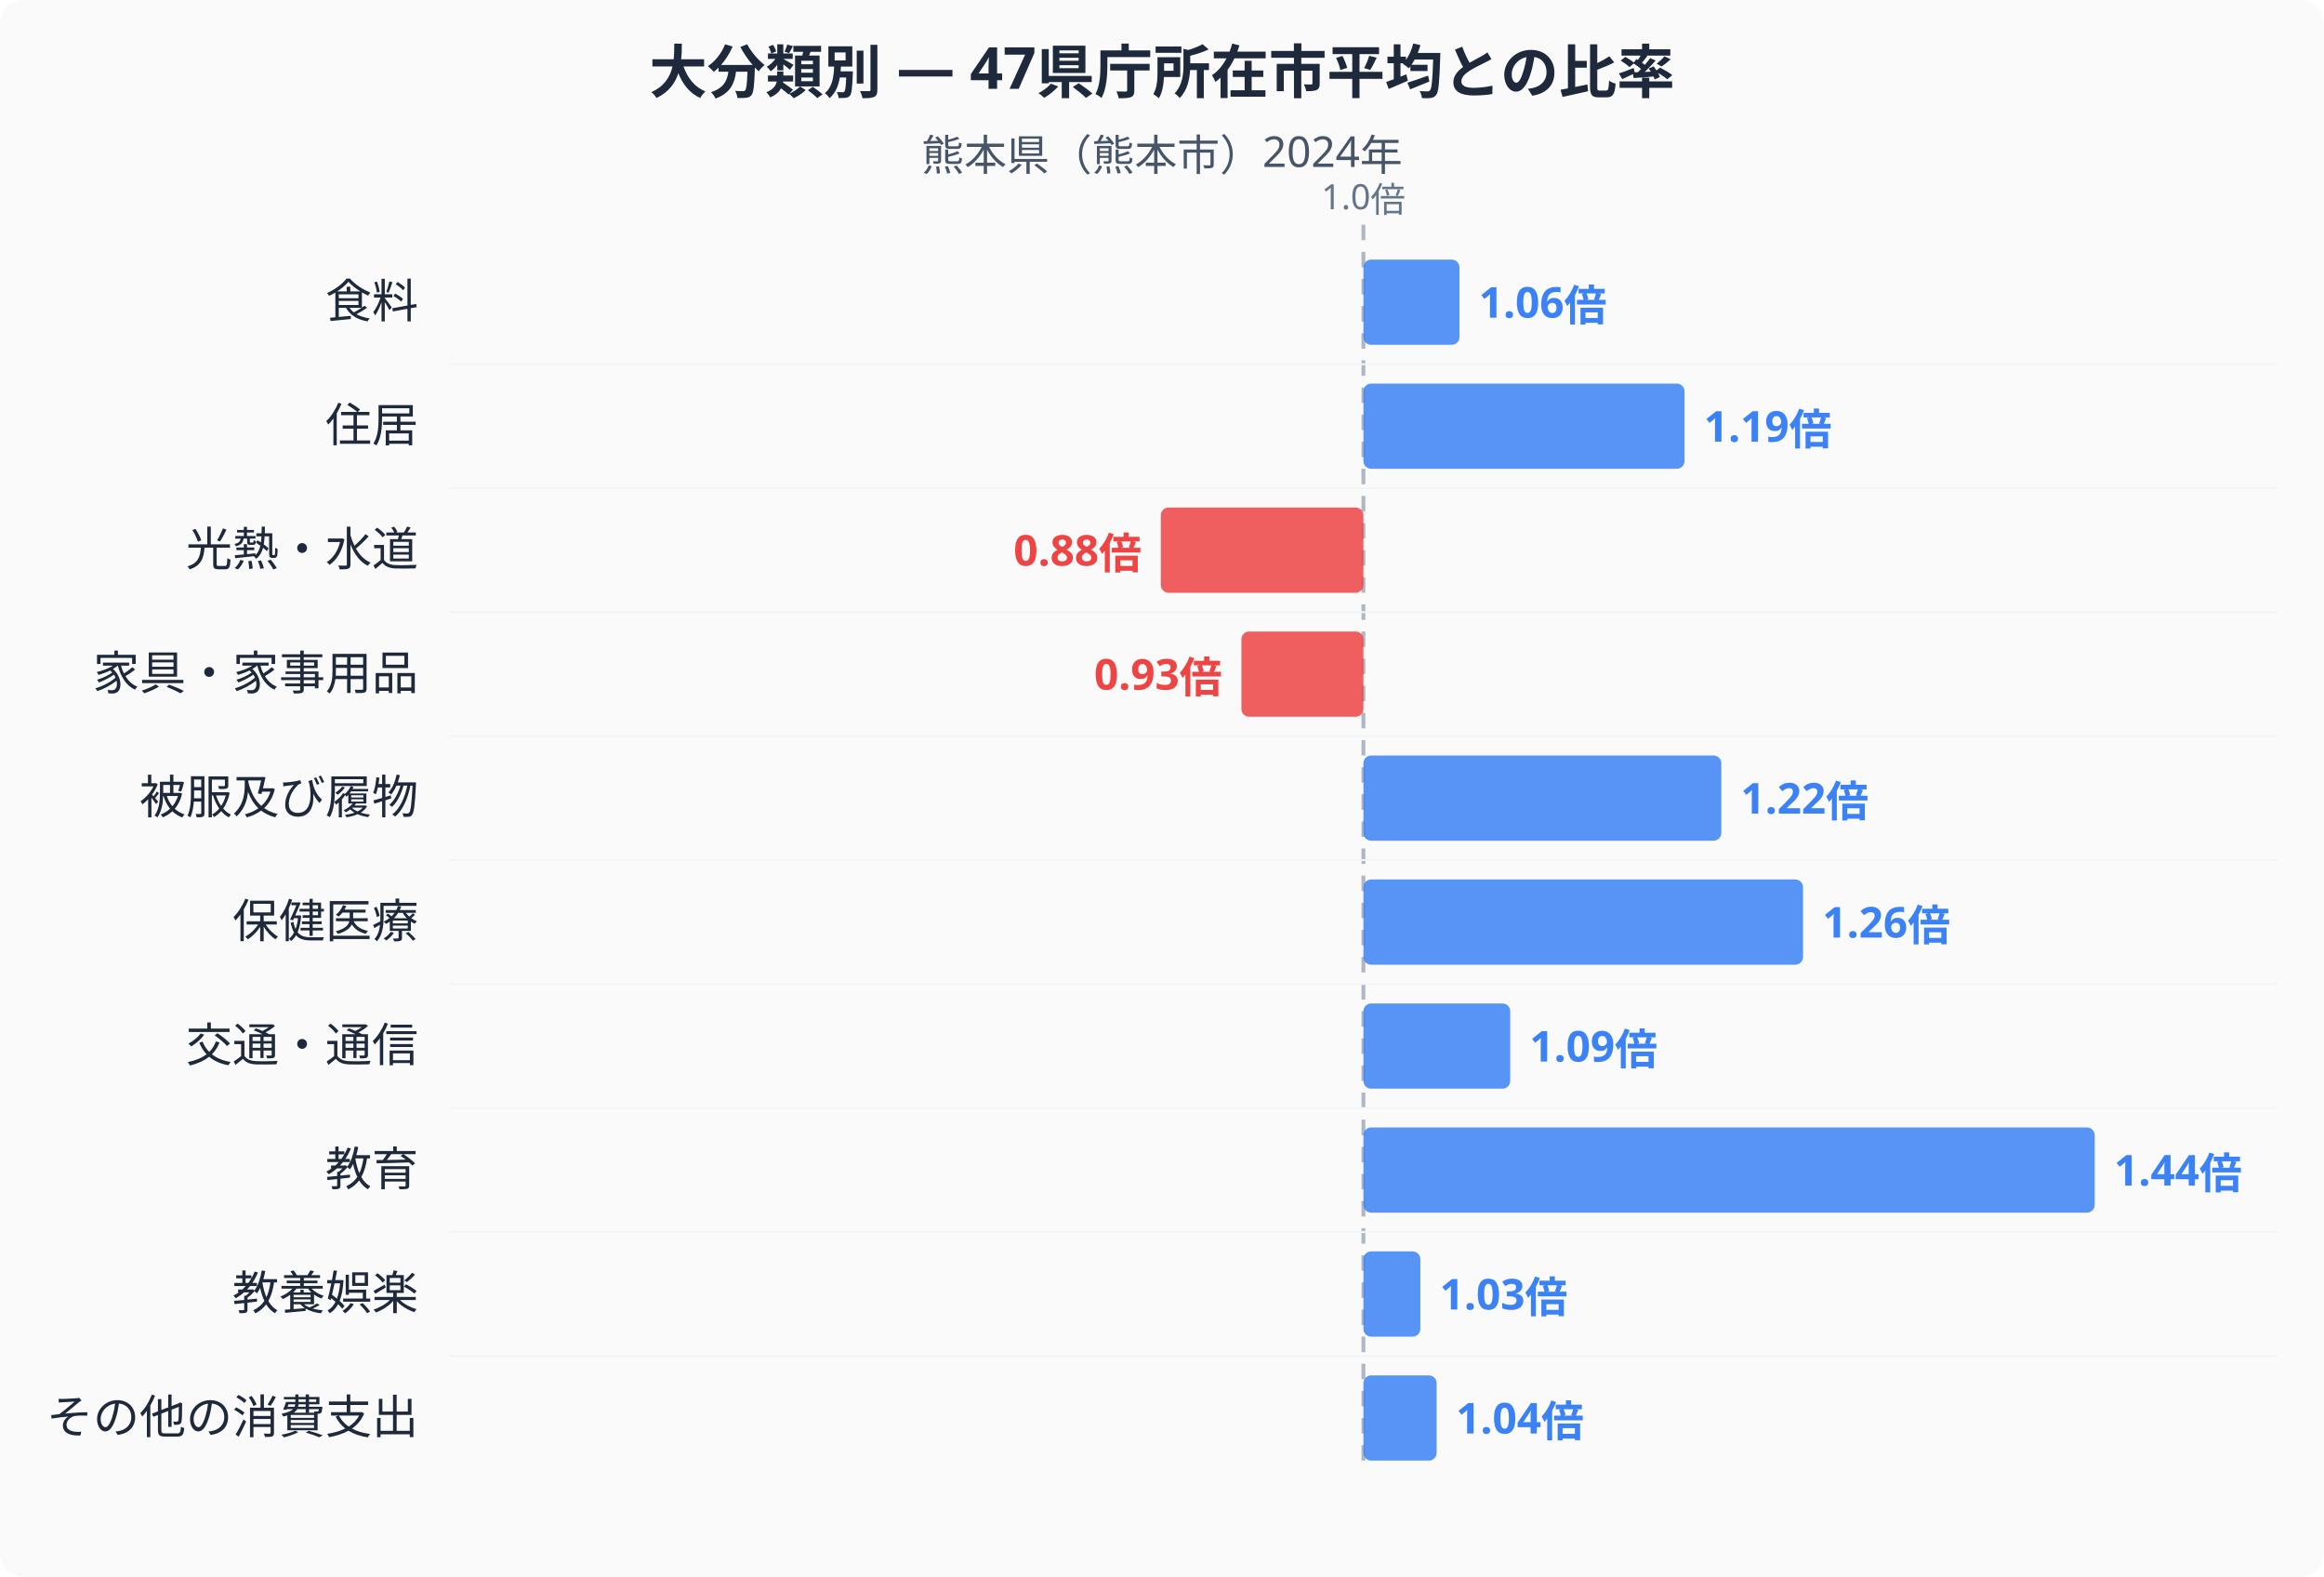
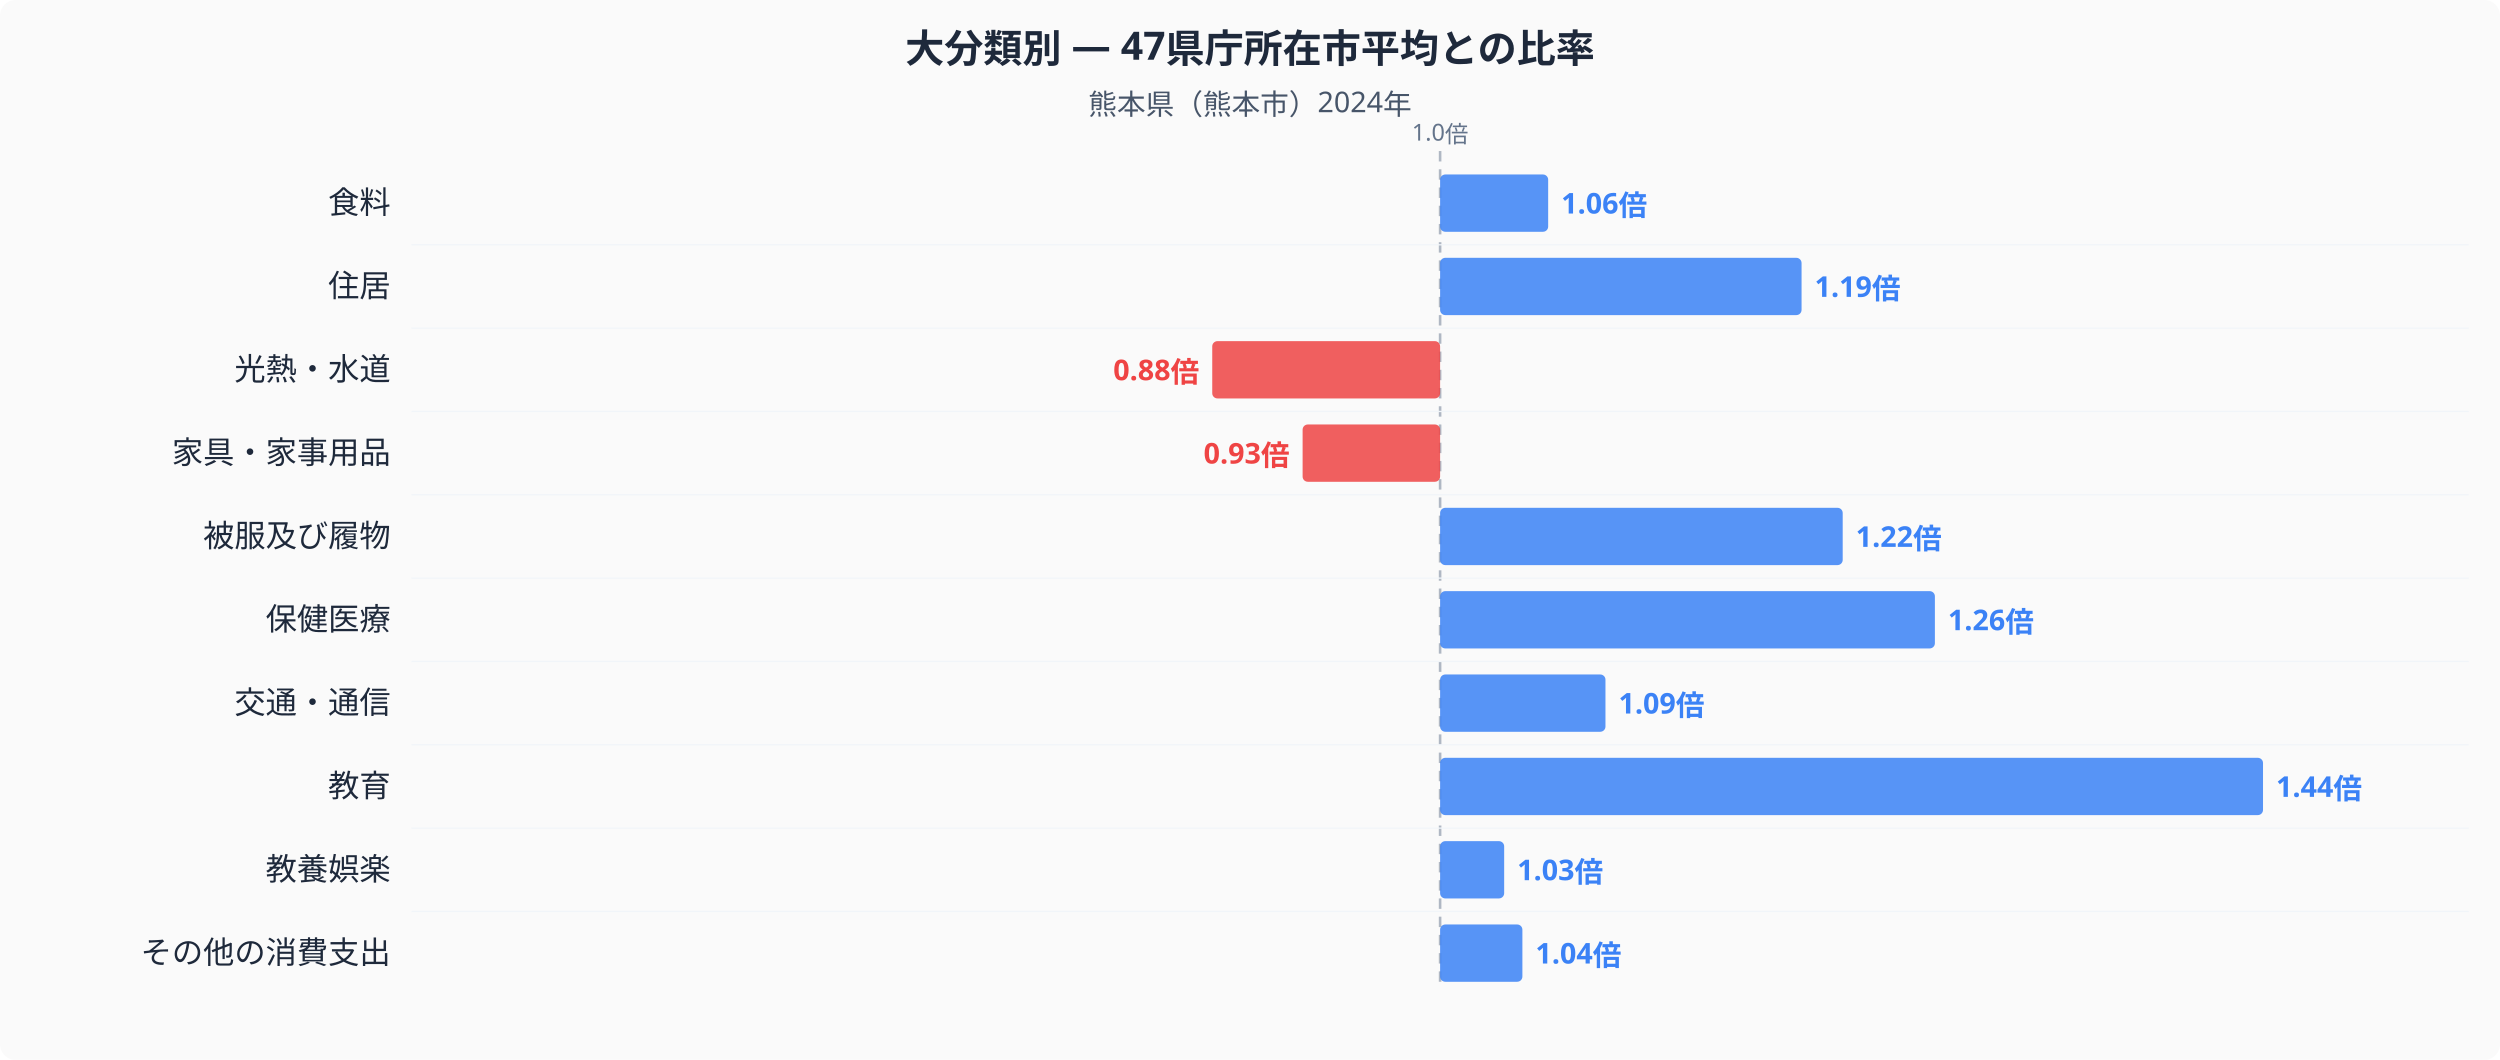
- <svg xmlns="http://www.w3.org/2000/svg" viewBox="0 0 600 407" role="img" aria-label="熊本県の大分類別支出比率">
+ <svg xmlns="http://www.w3.org/2000/svg" viewBox="0 0 960 407" role="img" aria-label="熊本県の大分類別支出比率">
  <style>text{font-family:'Hiragino Sans', 'Noto Sans JP', sans-serif}</style>
-   <rect width="600" height="407" fill="#fafafa" rx="6" />
-   <text x="300" y="24" text-anchor="middle" font-size="15" font-weight="bold" fill="#1e293b">大分類別 — 47県庁所在市平均との比率</text>
-   <text x="300" y="44" text-anchor="middle" font-size="11" fill="#475569">熊本県（熊本市）2024年</text>
-   <line x1="352" y1="58" x2="352" y2="378" stroke="#64748b" stroke-width="1" stroke-dasharray="4,3" opacity="0.5" />
-   <text x="352" y="54" text-anchor="middle" font-size="9" fill="#64748b">1.0倍</text>
-   <rect x="352" y="67" width="24.8" height="22" fill="#3b82f6" rx="2" opacity="0.85" />
-   <text x="108" y="82" text-anchor="end" font-size="12" fill="#1e293b">食料</text>
-   <text x="381.8" y="82" text-anchor="start" font-size="11" font-weight="bold" fill="#3b82f6">1.06倍</text>
-   <line x1="116" y1="94" x2="588" y2="94" stroke="#f1f5f9" stroke-width="0.5" />
-   <rect x="352" y="99" width="82.9" height="22" fill="#3b82f6" rx="2" opacity="0.85" />
-   <text x="108" y="114" text-anchor="end" font-size="12" fill="#1e293b">住居</text>
-   <text x="439.9" y="114" text-anchor="start" font-size="11" font-weight="bold" fill="#3b82f6">1.19倍</text>
-   <line x1="116" y1="126" x2="588" y2="126" stroke="#f1f5f9" stroke-width="0.5" />
-   <rect x="299.7" y="131" width="52.3" height="22" fill="#ef4444" rx="2" opacity="0.85" />
-   <text x="108" y="146" text-anchor="end" font-size="12" fill="#1e293b">光熱・水道</text>
-   <text x="294.7" y="146" text-anchor="end" font-size="11" font-weight="bold" fill="#ef4444">0.88倍</text>
-   <line x1="116" y1="158" x2="588" y2="158" stroke="#f1f5f9" stroke-width="0.5" />
-   <rect x="320.5" y="163" width="31.5" height="22" fill="#ef4444" rx="2" opacity="0.85" />
-   <text x="108" y="178" text-anchor="end" font-size="12" fill="#1e293b">家具・家事用品</text>
-   <text x="315.5" y="178" text-anchor="end" font-size="11" font-weight="bold" fill="#ef4444">0.93倍</text>
-   <line x1="116" y1="190" x2="588" y2="190" stroke="#f1f5f9" stroke-width="0.5" />
-   <rect x="352" y="195" width="92.4" height="22" fill="#3b82f6" rx="2" opacity="0.85" />
-   <text x="108" y="210" text-anchor="end" font-size="12" fill="#1e293b">被服及び履物</text>
-   <text x="449.4" y="210" text-anchor="start" font-size="11" font-weight="bold" fill="#3b82f6">1.22倍</text>
-   <line x1="116" y1="222" x2="588" y2="222" stroke="#f1f5f9" stroke-width="0.5" />
-   <rect x="352" y="227" width="113.5" height="22" fill="#3b82f6" rx="2" opacity="0.85" />
-   <text x="108" y="242" text-anchor="end" font-size="12" fill="#1e293b">保健医療</text>
-   <text x="470.5" y="242" text-anchor="start" font-size="11" font-weight="bold" fill="#3b82f6">1.26倍</text>
-   <line x1="116" y1="254" x2="588" y2="254" stroke="#f1f5f9" stroke-width="0.5" />
-   <rect x="352" y="259" width="37.9" height="22" fill="#3b82f6" rx="2" opacity="0.85" />
-   <text x="108" y="274" text-anchor="end" font-size="12" fill="#1e293b">交通・通信</text>
-   <text x="394.9" y="274" text-anchor="start" font-size="11" font-weight="bold" fill="#3b82f6">1.09倍</text>
-   <line x1="116" y1="286" x2="588" y2="286" stroke="#f1f5f9" stroke-width="0.5" />
-   <rect x="352" y="291" width="188.8" height="22" fill="#3b82f6" rx="2" opacity="0.85" />
-   <text x="108" y="306" text-anchor="end" font-size="12" fill="#1e293b">教育</text>
-   <text x="545.8" y="306" text-anchor="start" font-size="11" font-weight="bold" fill="#3b82f6">1.44倍</text>
-   <line x1="116" y1="318" x2="588" y2="318" stroke="#f1f5f9" stroke-width="0.5" />
-   <rect x="352" y="323" width="14.7" height="22" fill="#3b82f6" rx="2" opacity="0.85" />
-   <text x="108" y="338" text-anchor="end" font-size="12" fill="#1e293b">教養娯楽</text>
-   <text x="371.7" y="338" text-anchor="start" font-size="11" font-weight="bold" fill="#3b82f6">1.03倍</text>
-   <line x1="116" y1="350" x2="588" y2="350" stroke="#f1f5f9" stroke-width="0.5" />
-   <rect x="352" y="355" width="18.9" height="22" fill="#3b82f6" rx="2" opacity="0.85" />
-   <text x="108" y="370" text-anchor="end" font-size="12" fill="#1e293b">その他の消費支出</text>
-   <text x="375.9" y="370" text-anchor="start" font-size="11" font-weight="bold" fill="#3b82f6">1.04倍</text>
+   <rect width="960" height="407" fill="#fafafa" rx="6" />
+   <text x="480" y="24" text-anchor="middle" font-size="15" font-weight="bold" fill="#1e293b">大分類別 — 47県庁所在市平均との比率</text>
+   <text x="480" y="44" text-anchor="middle" font-size="11" fill="#475569">熊本県（熊本市）2024年</text>
+   <line x1="553" y1="58" x2="553" y2="378" stroke="#64748b" stroke-width="1" stroke-dasharray="4,3" opacity="0.5" />
+   <text x="553" y="54" text-anchor="middle" font-size="9" fill="#64748b">1.0倍</text>
+   <rect x="553" y="67" width="41.5" height="22" fill="#3b82f6" rx="2" opacity="0.85" />
+   <text x="150" y="82" text-anchor="end" font-size="12" fill="#1e293b">食料</text>
+   <text x="599.5" y="82" text-anchor="start" font-size="11" font-weight="bold" fill="#3b82f6">1.06倍</text>
+   <line x1="158" y1="94" x2="948" y2="94" stroke="#f1f5f9" stroke-width="0.5" />
+   <rect x="553" y="99" width="138.8" height="22" fill="#3b82f6" rx="2" opacity="0.85" />
+   <text x="150" y="114" text-anchor="end" font-size="12" fill="#1e293b">住居</text>
+   <text x="696.8" y="114" text-anchor="start" font-size="11" font-weight="bold" fill="#3b82f6">1.19倍</text>
+   <line x1="158" y1="126" x2="948" y2="126" stroke="#f1f5f9" stroke-width="0.5" />
+   <rect x="465.5" y="131" width="87.5" height="22" fill="#ef4444" rx="2" opacity="0.85" />
+   <text x="150" y="146" text-anchor="end" font-size="12" fill="#1e293b">光熱・水道</text>
+   <text x="460.5" y="146" text-anchor="end" font-size="11" font-weight="bold" fill="#ef4444">0.88倍</text>
+   <line x1="158" y1="158" x2="948" y2="158" stroke="#f1f5f9" stroke-width="0.5" />
+   <rect x="500.2" y="163" width="52.8" height="22" fill="#ef4444" rx="2" opacity="0.85" />
+   <text x="150" y="178" text-anchor="end" font-size="12" fill="#1e293b">家具・家事用品</text>
+   <text x="495.2" y="178" text-anchor="end" font-size="11" font-weight="bold" fill="#ef4444">0.93倍</text>
+   <line x1="158" y1="190" x2="948" y2="190" stroke="#f1f5f9" stroke-width="0.5" />
+   <rect x="553" y="195" width="154.6" height="22" fill="#3b82f6" rx="2" opacity="0.85" />
+   <text x="150" y="210" text-anchor="end" font-size="12" fill="#1e293b">被服及び履物</text>
+   <text x="712.6" y="210" text-anchor="start" font-size="11" font-weight="bold" fill="#3b82f6">1.22倍</text>
+   <line x1="158" y1="222" x2="948" y2="222" stroke="#f1f5f9" stroke-width="0.5" />
+   <rect x="553" y="227" width="190" height="22" fill="#3b82f6" rx="2" opacity="0.85" />
+   <text x="150" y="242" text-anchor="end" font-size="12" fill="#1e293b">保健医療</text>
+   <text x="748" y="242" text-anchor="start" font-size="11" font-weight="bold" fill="#3b82f6">1.26倍</text>
+   <line x1="158" y1="254" x2="948" y2="254" stroke="#f1f5f9" stroke-width="0.5" />
+   <rect x="553" y="259" width="63.5" height="22" fill="#3b82f6" rx="2" opacity="0.85" />
+   <text x="150" y="274" text-anchor="end" font-size="12" fill="#1e293b">交通・通信</text>
+   <text x="621.5" y="274" text-anchor="start" font-size="11" font-weight="bold" fill="#3b82f6">1.09倍</text>
+   <line x1="158" y1="286" x2="948" y2="286" stroke="#f1f5f9" stroke-width="0.5" />
+   <rect x="553" y="291" width="316" height="22" fill="#3b82f6" rx="2" opacity="0.85" />
+   <text x="150" y="306" text-anchor="end" font-size="12" fill="#1e293b">教育</text>
+   <text x="874" y="306" text-anchor="start" font-size="11" font-weight="bold" fill="#3b82f6">1.44倍</text>
+   <line x1="158" y1="318" x2="948" y2="318" stroke="#f1f5f9" stroke-width="0.5" />
+   <rect x="553" y="323" width="24.6" height="22" fill="#3b82f6" rx="2" opacity="0.85" />
+   <text x="150" y="338" text-anchor="end" font-size="12" fill="#1e293b">教養娯楽</text>
+   <text x="582.6" y="338" text-anchor="start" font-size="11" font-weight="bold" fill="#3b82f6">1.03倍</text>
+   <line x1="158" y1="350" x2="948" y2="350" stroke="#f1f5f9" stroke-width="0.5" />
+   <rect x="553" y="355" width="31.6" height="22" fill="#3b82f6" rx="2" opacity="0.85" />
+   <text x="150" y="370" text-anchor="end" font-size="12" fill="#1e293b">その他の消費支出</text>
+   <text x="589.6" y="370" text-anchor="start" font-size="11" font-weight="bold" fill="#3b82f6">1.04倍</text>
</svg>
